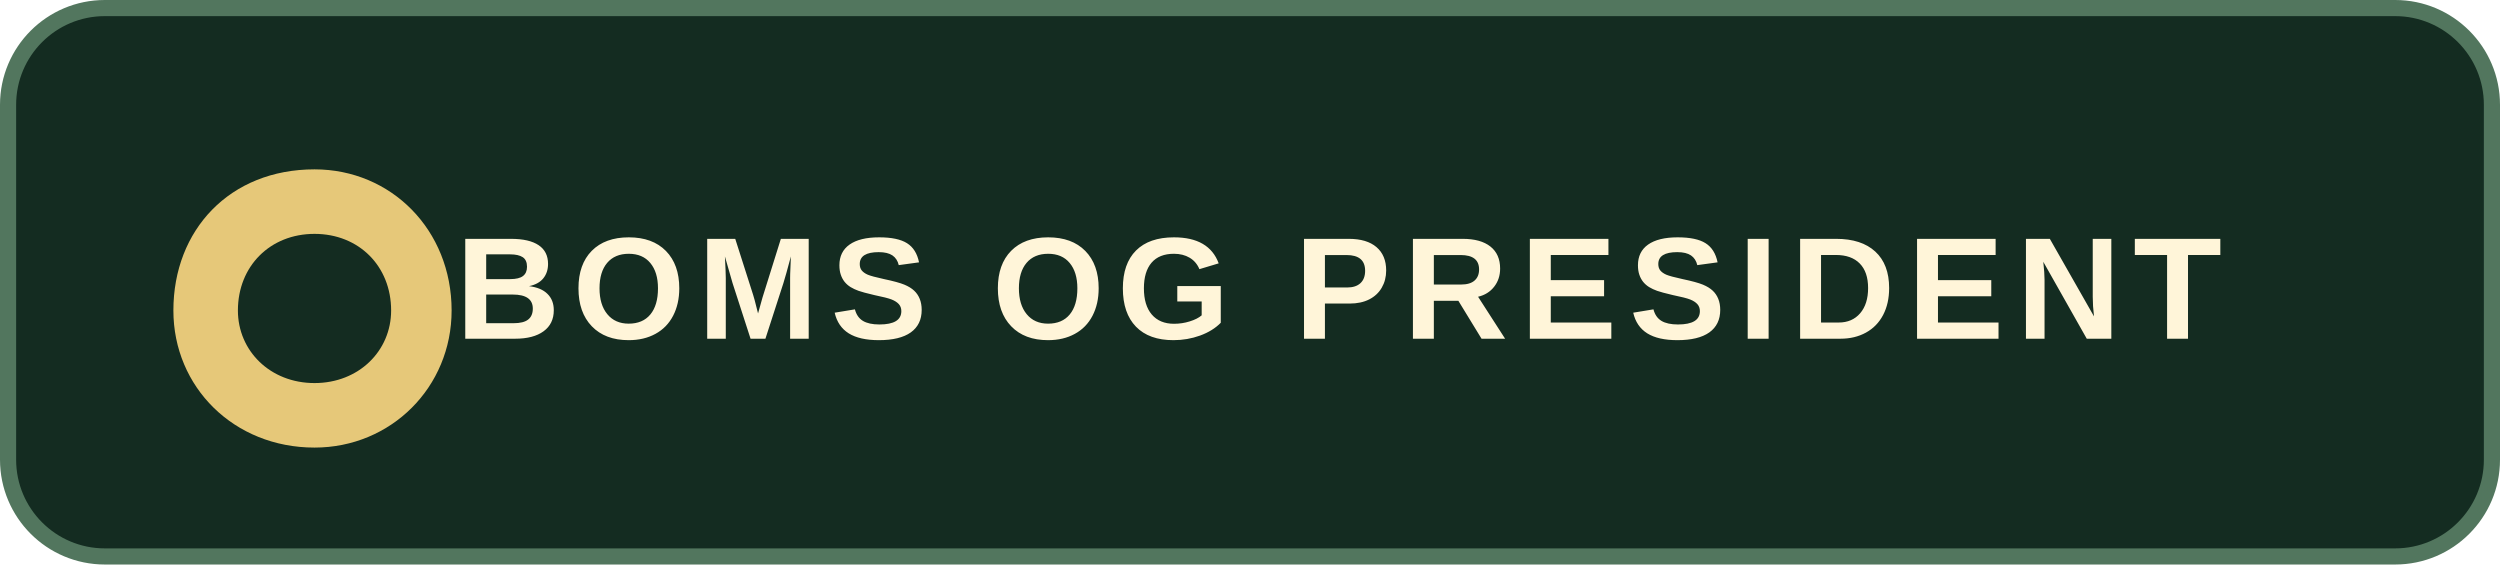
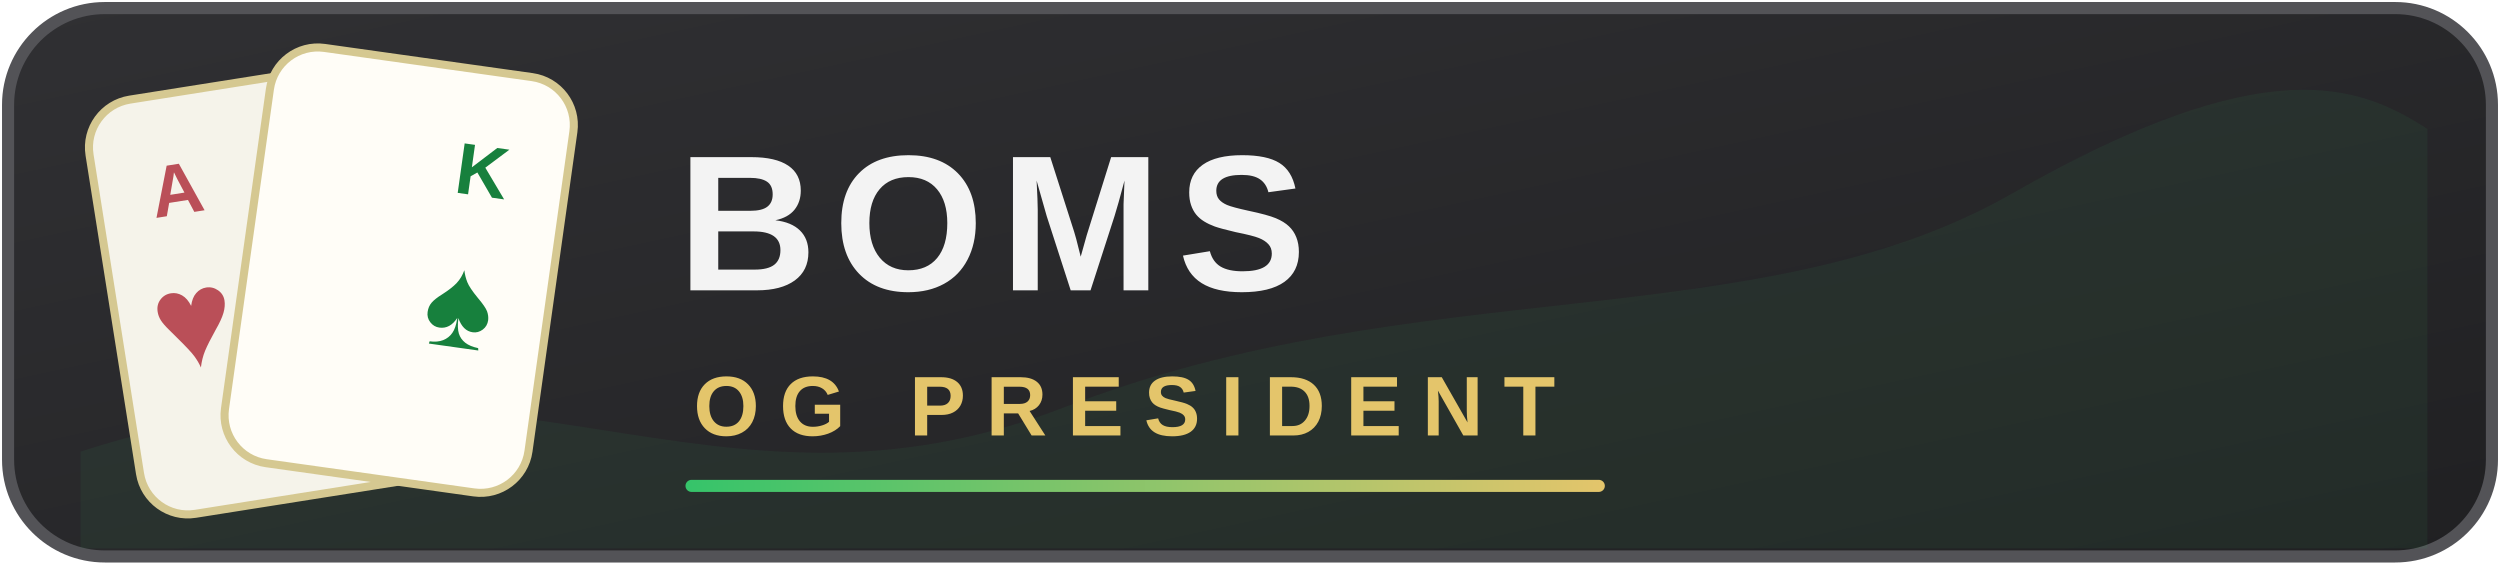
<svg xmlns="http://www.w3.org/2000/svg" viewBox="0 0 620 140" role="img">
-   <rect x="2" y="2" width="616" height="136" rx="24" fill="#142c21" stroke="#52765e" stroke-width="4" />
-   <path d="M78 42c-21 0-35 15-35 35 0 19 15 34 35 34 19 0 34-15 34-34 0-20-15-35-34-35zm0 16c11 0 19 8 19 19 0 10-8 18-19 18s-19-8-19-18c0-11 8-19 19-19z" fill="#e6c879" fill-rule="evenodd" />
-   <text x="332" y="84" text-anchor="middle" fill="#fff5d9" font-family="Segoe UI,Arial,sans-serif" font-size="36" font-weight="700" letter-spacing="3">BOMS OG PRESIDENT</text>
+   <defs>
+     <linearGradient id="logo-panel" x1="0" y1="0" x2="1" y2="1">
+       <stop offset="0" stop-color="#303033" />
+       <stop offset="1" stop-color="#202022" />
+     </linearGradient>
+     <linearGradient id="logo-accent" x1="0" y1="0" x2="1" y2="0">
+       <stop offset="0" stop-color="#35c46a" />
+       <stop offset="1" stop-color="#e4c56b" />
+     </linearGradient>
+   </defs>
+   <rect x="2" y="2" width="616" height="136" rx="24" fill="url(#logo-panel)" stroke="#535357" stroke-width="3" />
+   <path d="M20 112C125 78 176 135 264 101s172-17 235-53 86-27 103-16v104H20z" fill="#35c46a" opacity=".07" />
+   <g font-family="Segoe UI,Arial,sans-serif" font-weight="700" text-anchor="middle">
+     <g transform="rotate(-9 66 72)">
+       <rect x="28" y="20" width="76" height="104" rx="12" fill="#f5f3ea" stroke="#d5c891" stroke-width="2" />
+       <text x="48" y="50" fill="#ba4f58" font-size="18">A</text>
+       <text x="47" y="88" fill="#ba4f58" font-size="34">♥</text>
+     </g>
+     <g transform="rotate(8 99 67)">
+       <rect x="61" y="15" width="76" height="104" rx="12" fill="#fffdf7" stroke="#d5c891" stroke-width="2" />
+       <text x="116" y="46" fill="#17803d" font-size="18">K</text>
+       <text x="115" y="84" fill="#17803d" font-size="32">♠</text>
+     </g>
+   </g>
+   <text x="168" y="72" fill="#f3f3f3" font-family="Segoe UI,Arial,sans-serif" font-size="48" font-weight="800" letter-spacing="4">BOMS</text>
+   <text x="172" y="108" fill="#e4c56b" font-family="Segoe UI,Arial,sans-serif" font-size="21" font-weight="700" letter-spacing="5">OG PRESIDENT</text>
+   <rect x="170" y="119" width="228" height="3" rx="1.5" fill="url(#logo-accent)" />
</svg>
